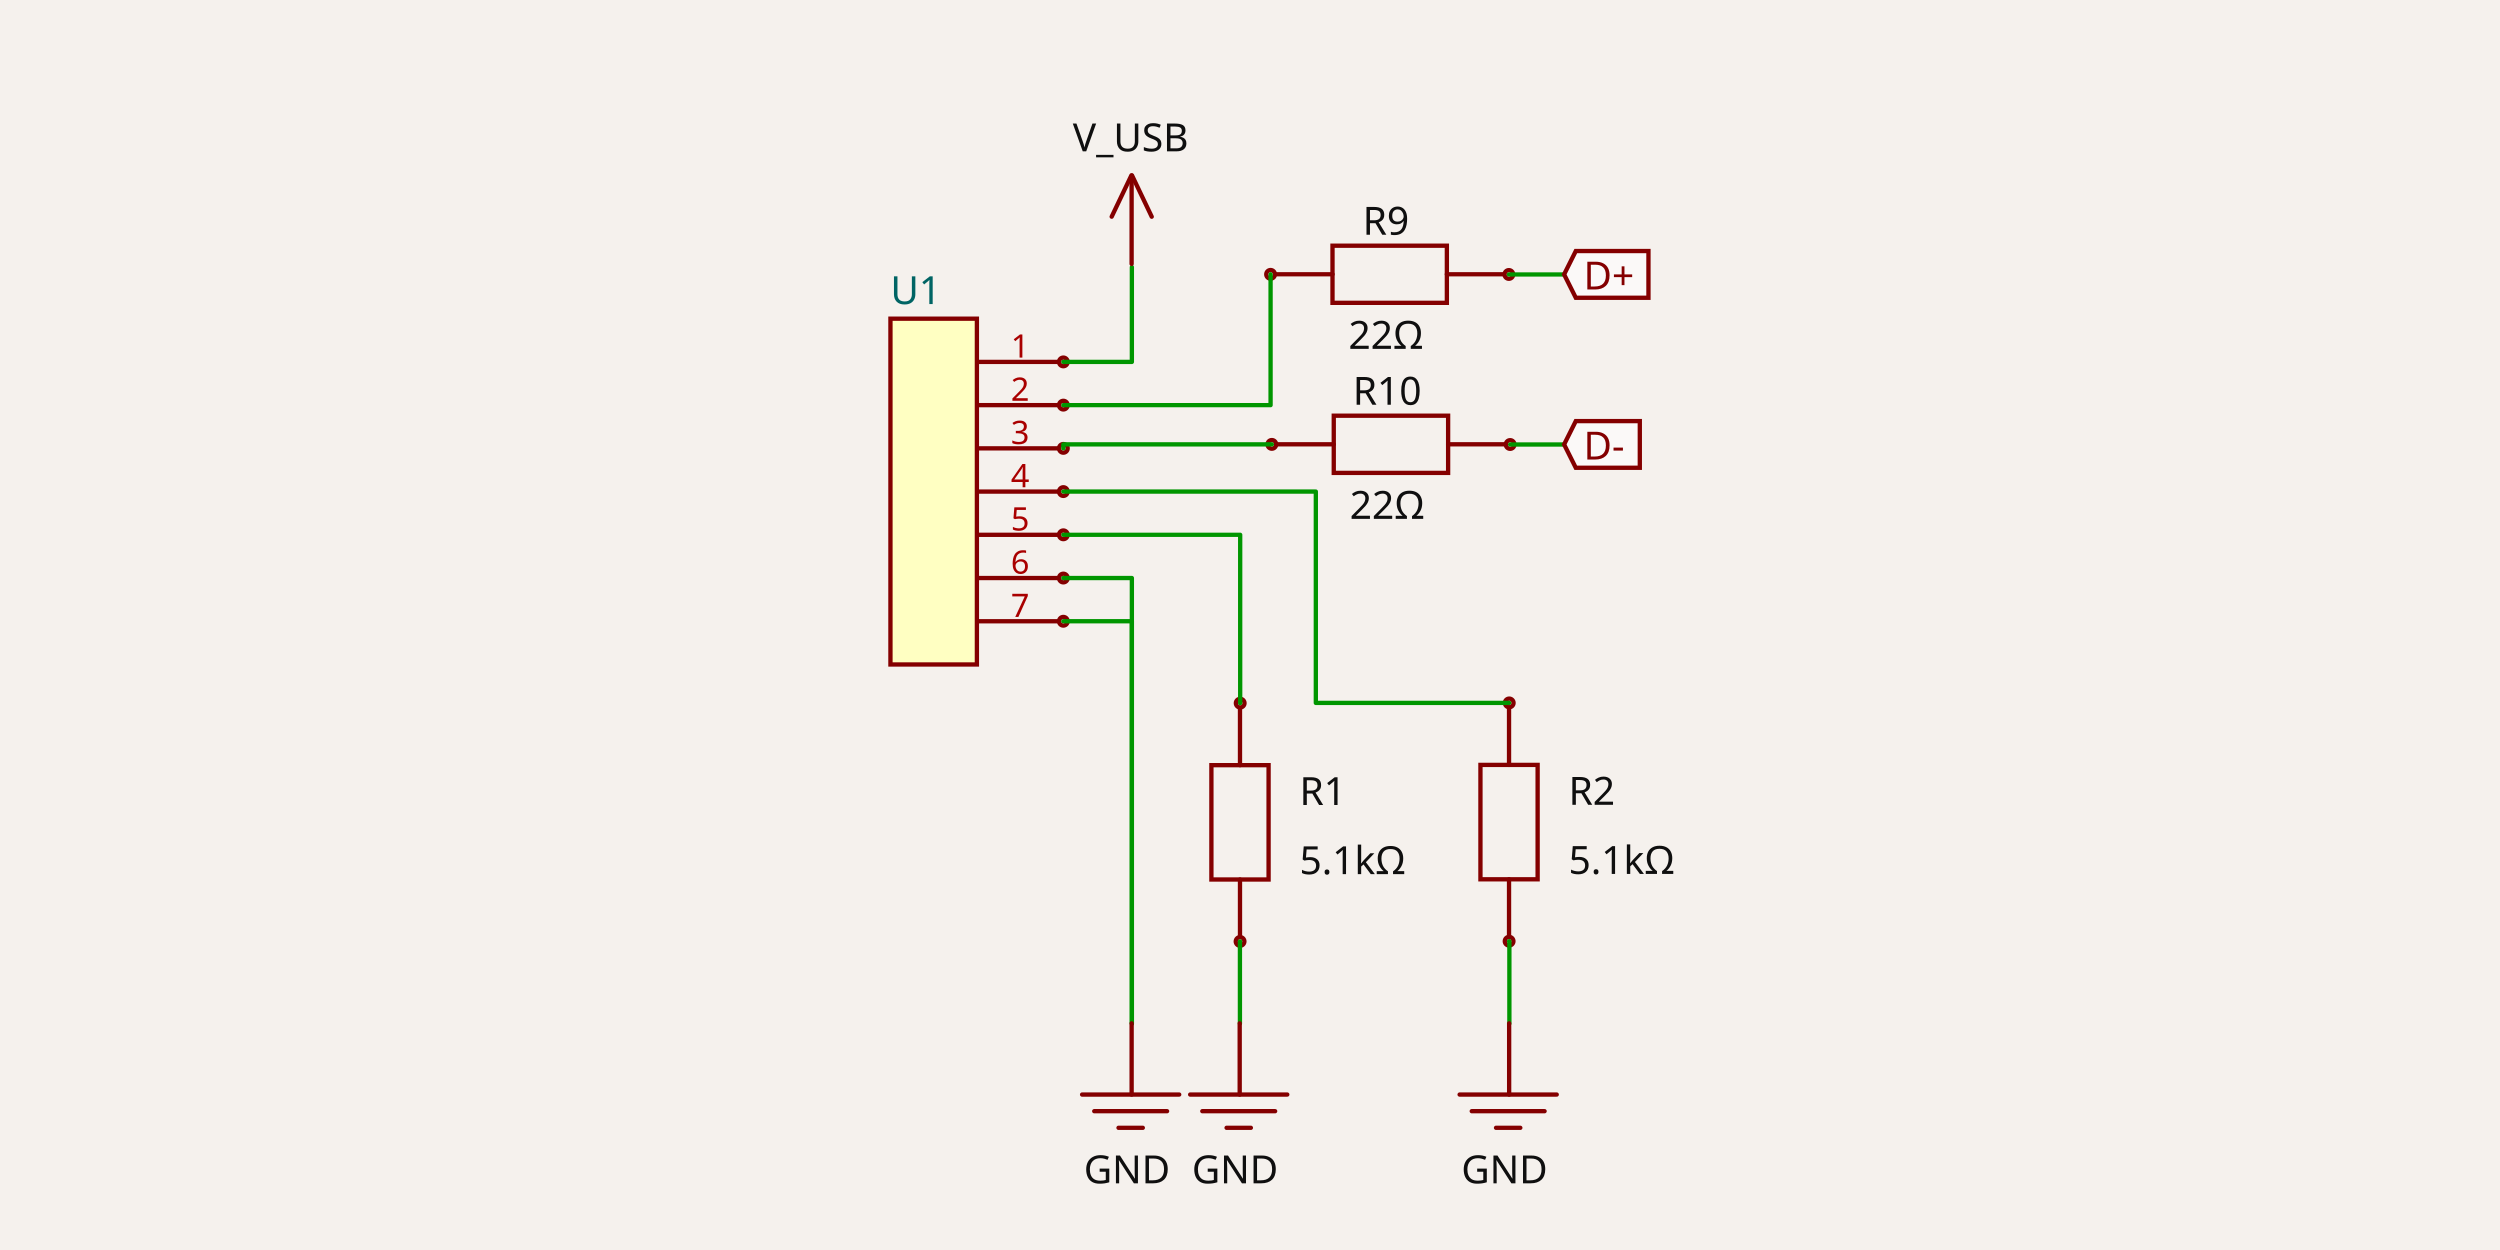
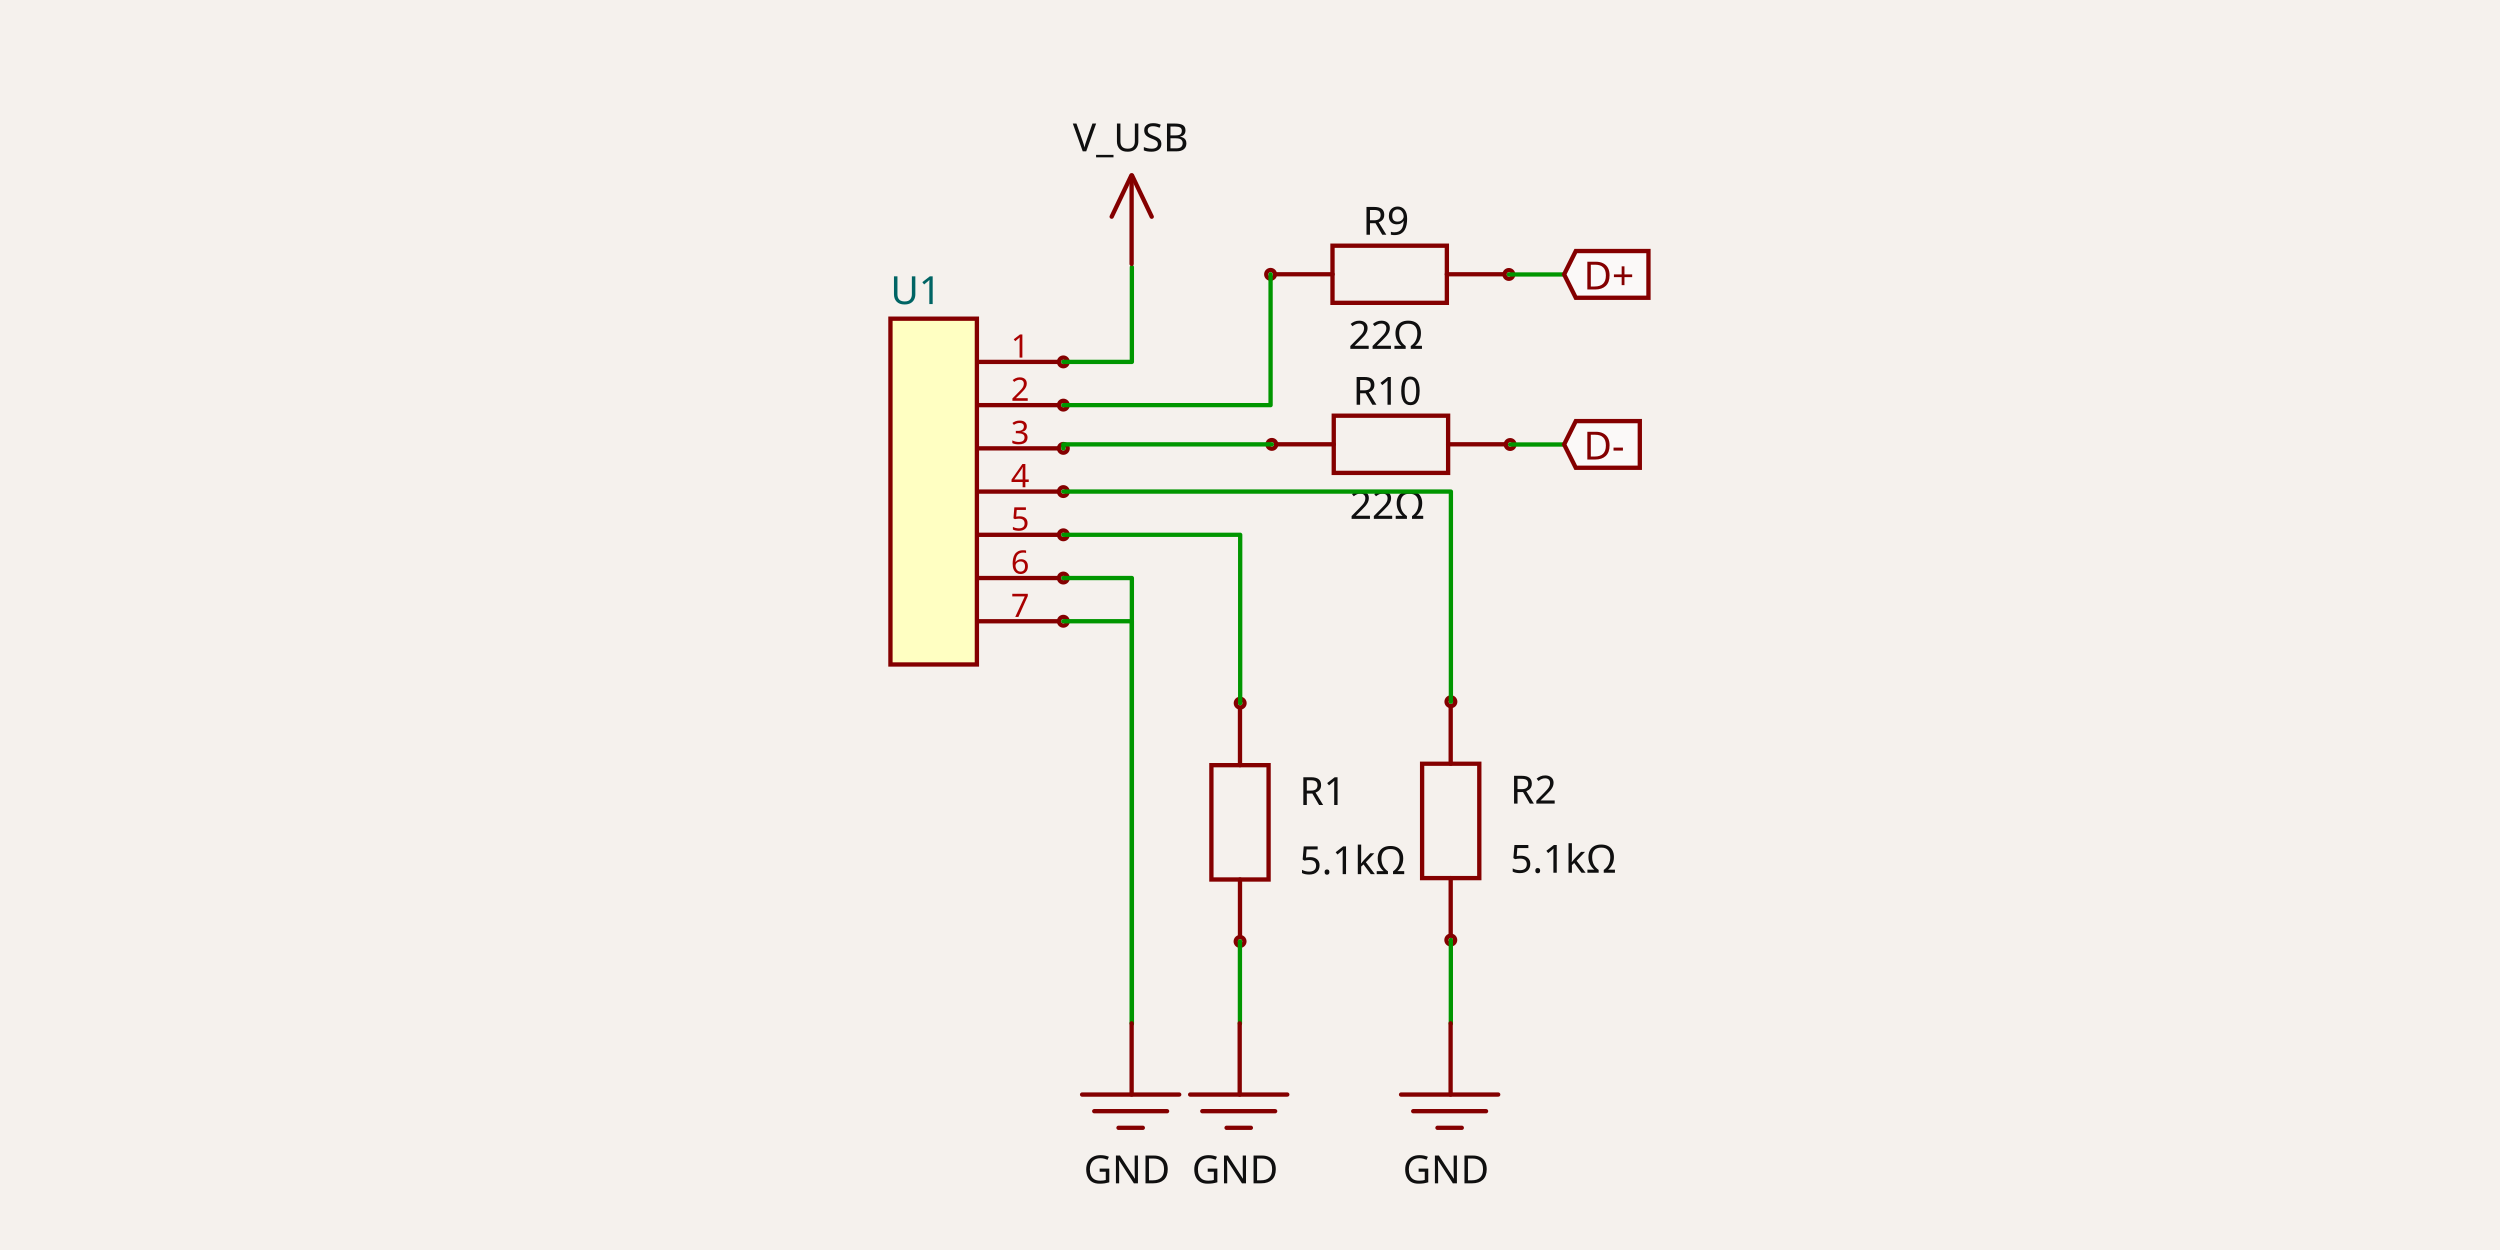
<svg xmlns="http://www.w3.org/2000/svg" width="1200" height="600" style="background-color: rgb(245, 241, 237)" data-real-to-screen-transform="matrix(103.7392226474,0,0,-103.7392226474,439.5550802553,231.9609018396)">
  <style>
              .boundary { fill: rgb(245, 241, 237); }
              .schematic-boundary { fill: none; stroke: #fff; }
              .component { fill: none; stroke: rgb(132, 0, 0); }
              .chip { fill: rgb(255, 255, 194); stroke: rgb(132, 0, 0); }
              .component-pin { fill: none; stroke: rgb(132, 0, 0); }
              .trace:hover {
                filter: invert(1);
              }
              .trace:hover .trace-crossing-outline {
                opacity: 0;
              }
              .trace:hover .trace-junction {
                filter: invert(1);
              }
              .text { font-family: sans-serif; fill: rgb(0, 150, 0); }
              .pin-number { fill: rgb(169, 0, 0); }
              .port-label { fill: rgb(0, 100, 100); }
              .component-name { fill: rgb(0, 100, 100); }
            </style>
  <rect class="boundary" x="0" y="0" width="1200" height="600" />
  <g data-circuit-json-type="schematic_component" data-schematic-component-id="schematic_component_0">
    <rect class="component chip" x="427.414" y="152.968" width="41.496" height="165.983" stroke-width="2.075px" fill="rgb(255, 255, 194)" stroke="rgb(132, 0, 0)" />
    <rect class="component-overlay" x="427.414" y="152.968" width="41.496" height="165.983" fill="transparent" />
    <text x="427.414" y="332.436" fill="#006464" text-anchor="start" dominant-baseline="middle" font-family="sans-serif" font-size="18.673px" transform="rotate(0, 427.4144, 332.4365)" />
    <text x="427.414" y="139.482" fill="#006464" text-anchor="start" dominant-baseline="middle" font-family="sans-serif" font-size="18.673px" transform="rotate(0, 427.4144, 139.4815)">U1</text>
    <line class="component-pin" x1="508.331" y1="173.715" x2="468.91" y2="173.715" stroke-width="2.075px" />
    <circle class="component-pin" cx="510.406" cy="173.715" r="2.075" stroke-width="2.075px" />
    <text class="pin-number" x="489.658" y="171.641" style="font-family: sans-serif;" fill="rgb(169, 0, 0)" text-anchor="middle" dominant-baseline="auto" font-size="15.561px" transform="">1</text>
    <line class="component-pin" x1="508.331" y1="194.463" x2="468.91" y2="194.463" stroke-width="2.075px" />
    <circle class="component-pin" cx="510.406" cy="194.463" r="2.075" stroke-width="2.075px" />
    <text class="pin-number" x="489.658" y="192.389" style="font-family: sans-serif;" fill="rgb(169, 0, 0)" text-anchor="middle" dominant-baseline="auto" font-size="15.561px" transform="">2</text>
    <line class="component-pin" x1="508.331" y1="215.211" x2="468.91" y2="215.211" stroke-width="2.075px" />
    <circle class="component-pin" cx="510.406" cy="215.211" r="2.075" stroke-width="2.075px" />
    <text class="pin-number" x="489.658" y="213.136" style="font-family: sans-serif;" fill="rgb(169, 0, 0)" text-anchor="middle" dominant-baseline="auto" font-size="15.561px" transform="">3</text>
    <line class="component-pin" x1="508.331" y1="235.959" x2="468.91" y2="235.959" stroke-width="2.075px" />
    <circle class="component-pin" cx="510.406" cy="235.959" r="2.075" stroke-width="2.075px" />
    <text class="pin-number" x="489.658" y="233.884" style="font-family: sans-serif;" fill="rgb(169, 0, 0)" text-anchor="middle" dominant-baseline="auto" font-size="15.561px" transform="">4</text>
    <line class="component-pin" x1="508.331" y1="256.707" x2="468.91" y2="256.707" stroke-width="2.075px" />
    <circle class="component-pin" cx="510.406" cy="256.707" r="2.075" stroke-width="2.075px" />
    <text class="pin-number" x="489.658" y="254.632" style="font-family: sans-serif;" fill="rgb(169, 0, 0)" text-anchor="middle" dominant-baseline="auto" font-size="15.561px" transform="">5</text>
    <line class="component-pin" x1="508.331" y1="277.455" x2="468.91" y2="277.455" stroke-width="2.075px" />
    <circle class="component-pin" cx="510.406" cy="277.455" r="2.075" stroke-width="2.075px" />
    <text class="pin-number" x="489.658" y="275.38" style="font-family: sans-serif;" fill="rgb(169, 0, 0)" text-anchor="middle" dominant-baseline="auto" font-size="15.561px" transform="">6</text>
    <line class="component-pin" x1="508.331" y1="298.203" x2="468.91" y2="298.203" stroke-width="2.075px" />
    <circle class="component-pin" cx="510.406" cy="298.203" r="2.075" stroke-width="2.075px" />
    <text class="pin-number" x="489.658" y="296.128" style="font-family: sans-serif;" fill="rgb(169, 0, 0)" text-anchor="middle" dominant-baseline="auto" font-size="15.561px" transform="">7</text>
  </g>
  <g data-circuit-json-type="schematic_component" data-schematic-component-id="schematic_component_1">
    <rect class="component-overlay" x="581.471" y="339.827" width="27.448" height="109.791" fill="transparent" />
    <path d="M 595.195 449.618 L 595.195 422.17" stroke="rgb(132, 0, 0)" fill="none" stroke-width="2.075px" stroke-linecap="round" />
    <path d="M 595.195 367.275 L 595.195 339.827" stroke="rgb(132, 0, 0)" fill="none" stroke-width="2.075px" stroke-linecap="round" />
    <path d="M 581.471 394.723 L 581.471 367.275 L 608.919 367.275 L 608.919 422.171 L 581.471 422.171 L 581.471 394.723" stroke="rgb(132, 0, 0)" fill="none" stroke-width="2.075px" stroke-linecap="round" />
    <text x="623.787" y="379.921" fill="rgb(15, 15, 15)" font-family="sans-serif" text-anchor="start" dominant-baseline="middle" font-size="18.673px">R1</text>
    <text x="623.787" y="413.117" fill="rgb(15, 15, 15)" font-family="sans-serif" text-anchor="start" dominant-baseline="middle" font-size="18.673px">5.1kΩ</text>
    <circle cx="595.232" cy="451.894" r="2.075px" stroke-width="2.075px" fill="none" stroke="rgb(132, 0, 0)" />
    <circle cx="595.288" cy="337.513" r="2.075px" stroke-width="2.075px" fill="none" stroke="rgb(132, 0, 0)" />
  </g>
  <g data-circuit-json-type="schematic_component" data-schematic-component-id="schematic_component_2">
-     <rect class="component-overlay" x="710.611" y="339.715" width="27.448" height="109.791" fill="transparent" />
-     <path d="M 724.335 449.506 L 724.335 422.058" stroke="rgb(132, 0, 0)" fill="none" stroke-width="2.075px" stroke-linecap="round" />
-     <path d="M 724.335 367.163 L 724.335 339.715" stroke="rgb(132, 0, 0)" fill="none" stroke-width="2.075px" stroke-linecap="round" />
-     <path d="M 710.611 394.611 L 710.611 367.163 L 738.059 367.163 L 738.059 422.058 L 710.611 422.058 L 710.611 394.611" stroke="rgb(132, 0, 0)" fill="none" stroke-width="2.075px" stroke-linecap="round" />
-     <text x="752.928" y="379.809" fill="rgb(15, 15, 15)" font-family="sans-serif" text-anchor="start" dominant-baseline="middle" font-size="18.673px">R2</text>
-     <text x="752.928" y="413.005" fill="rgb(15, 15, 15)" font-family="sans-serif" text-anchor="start" dominant-baseline="middle" font-size="18.673px">5.1kΩ</text>
-     <circle cx="724.372" cy="451.782" r="2.075px" stroke-width="2.075px" fill="none" stroke="rgb(132, 0, 0)" />
-     <circle cx="724.429" cy="337.401" r="2.075px" stroke-width="2.075px" fill="none" stroke="rgb(132, 0, 0)" />
+     <rect class="component-overlay" x="682.612" y="339.144" width="27.448" height="109.791" fill="transparent" />
+     <path d="M 696.336 448.934 L 696.336 421.487" stroke="rgb(132, 0, 0)" fill="none" stroke-width="2.075px" stroke-linecap="round" />
+     <path d="M 696.336 366.591 L 696.336 339.144" stroke="rgb(132, 0, 0)" fill="none" stroke-width="2.075px" stroke-linecap="round" />
+     <path d="M 682.612 394.039 L 682.612 366.591 L 710.06 366.591 L 710.06 421.487 L 682.612 421.487 L 682.612 394.039" stroke="rgb(132, 0, 0)" fill="none" stroke-width="2.075px" stroke-linecap="round" />
+     <text x="724.928" y="379.237" fill="rgb(15, 15, 15)" font-family="sans-serif" text-anchor="start" dominant-baseline="middle" font-size="18.673px">R2</text>
+     <text x="724.928" y="412.434" fill="rgb(15, 15, 15)" font-family="sans-serif" text-anchor="start" dominant-baseline="middle" font-size="18.673px">5.1kΩ</text>
+     <circle cx="696.373" cy="451.211" r="2.075px" stroke-width="2.075px" fill="none" stroke="rgb(132, 0, 0)" />
+     <circle cx="696.43" cy="336.83" r="2.075px" stroke-width="2.075px" fill="none" stroke="rgb(132, 0, 0)" />
  </g>
  <g data-circuit-json-type="schematic_component" data-schematic-component-id="schematic_component_3">
    <rect class="component-overlay" x="612.152" y="117.924" width="109.791" height="27.448" fill="transparent" />
    <path d="M 612.152 131.648 L 639.6 131.648" stroke="rgb(132, 0, 0)" fill="none" stroke-width="2.075px" stroke-linecap="round" />
    <path d="M 694.495 131.648 L 721.943 131.648" stroke="rgb(132, 0, 0)" fill="none" stroke-width="2.075px" stroke-linecap="round" />
    <path d="M 667.047 117.924 L 694.495 117.924 L 694.495 145.371 L 639.6 145.371 L 639.6 117.924 L 667.047 117.924" stroke="rgb(132, 0, 0)" fill="none" stroke-width="2.075px" stroke-linecap="round" />
    <text x="665.251" y="112.659" fill="rgb(15, 15, 15)" font-family="sans-serif" text-anchor="middle" dominant-baseline="auto" font-size="18.673px">R9</text>
    <text x="665.251" y="152.952" fill="rgb(15, 15, 15)" font-family="sans-serif" text-anchor="middle" dominant-baseline="hanging" font-size="18.673px">22Ω</text>
    <circle cx="609.876" cy="131.684" r="2.075px" stroke-width="2.075px" fill="none" stroke="rgb(132, 0, 0)" />
    <circle cx="724.257" cy="131.741" r="2.075px" stroke-width="2.075px" fill="none" stroke="rgb(132, 0, 0)" />
  </g>
  <g data-circuit-json-type="schematic_component" data-schematic-component-id="schematic_component_4">
    <rect class="component-overlay" x="612.756" y="199.544" width="109.791" height="27.448" fill="transparent" />
    <path d="M 612.756 213.268 L 640.204 213.268" stroke="rgb(132, 0, 0)" fill="none" stroke-width="2.075px" stroke-linecap="round" />
    <path d="M 695.099 213.268 L 722.547 213.268" stroke="rgb(132, 0, 0)" fill="none" stroke-width="2.075px" stroke-linecap="round" />
    <path d="M 667.651 199.544 L 695.099 199.544 L 695.099 226.992 L 640.204 226.992 L 640.204 199.544 L 667.651 199.544" stroke="rgb(132, 0, 0)" fill="none" stroke-width="2.075px" stroke-linecap="round" />
    <text x="665.855" y="194.28" fill="rgb(15, 15, 15)" font-family="sans-serif" text-anchor="middle" dominant-baseline="auto" font-size="18.673px">R10</text>
    <text x="665.855" y="234.572" fill="rgb(15, 15, 15)" font-family="sans-serif" text-anchor="middle" dominant-baseline="hanging" font-size="18.673px">22Ω</text>
    <circle cx="610.48" cy="213.305" r="2.075px" stroke-width="2.075px" fill="none" stroke="rgb(132, 0, 0)" />
    <circle cx="724.861" cy="213.361" r="2.075px" stroke-width="2.075px" fill="none" stroke="rgb(132, 0, 0)" />
  </g>
  <g class="trace" data-circuit-json-type="schematic_trace" data-schematic-trace-id="schematic_trace_0">
    <path d="M 595.288 337.513 L 595.288 256.707 L 510.406 256.707" class="trace-invisible-hover-outline" stroke="rgb(0, 150, 0)" fill="none" stroke-width="16.598px" stroke-linecap="round" opacity="0" stroke-linejoin="round" />
    <path d="M 595.288 337.513 L 595.288 256.707 L 510.406 256.707" stroke="rgb(0, 150, 0)" fill="none" stroke-width="2.075px" stroke-linecap="round" stroke-linejoin="round" />
  </g>
  <g class="trace" data-circuit-json-type="schematic_trace" data-schematic-trace-id="schematic_trace_1">
-     <path d="M 724.429 337.401 L 631.597 337.401 L 631.597 235.959 L 510.406 235.959" class="trace-invisible-hover-outline" stroke="rgb(0, 150, 0)" fill="none" stroke-width="16.598px" stroke-linecap="round" opacity="0" stroke-linejoin="round" />
-     <path d="M 724.429 337.401 L 631.597 337.401 L 631.597 235.959 L 510.406 235.959" stroke="rgb(0, 150, 0)" fill="none" stroke-width="2.075px" stroke-linecap="round" stroke-linejoin="round" />
+     <path d="M 696.43 336.83 L 696.43 235.959 L 510.406 235.959" class="trace-invisible-hover-outline" stroke="rgb(0, 150, 0)" fill="none" stroke-width="16.598px" stroke-linecap="round" opacity="0" stroke-linejoin="round" />
+     <path d="M 696.43 336.83 L 696.43 235.959 L 510.406 235.959" stroke="rgb(0, 150, 0)" fill="none" stroke-width="2.075px" stroke-linecap="round" stroke-linejoin="round" />
  </g>
  <g class="trace" data-circuit-json-type="schematic_trace" data-schematic-trace-id="schematic_trace_2">
    <path d="M 609.876 131.684 L 609.876 194.463 L 510.406 194.463" class="trace-invisible-hover-outline" stroke="rgb(0, 150, 0)" fill="none" stroke-width="16.598px" stroke-linecap="round" opacity="0" stroke-linejoin="round" />
    <path d="M 609.876 131.684 L 609.876 194.463 L 510.406 194.463" stroke="rgb(0, 150, 0)" fill="none" stroke-width="2.075px" stroke-linecap="round" stroke-linejoin="round" />
  </g>
  <g class="trace" data-circuit-json-type="schematic_trace" data-schematic-trace-id="schematic_trace_3">
    <path d="M 610.48 213.305 L 510.406 213.305 L 510.406 215.211" class="trace-invisible-hover-outline" stroke="rgb(0, 150, 0)" fill="none" stroke-width="16.598px" stroke-linecap="round" opacity="0" stroke-linejoin="round" />
    <path d="M 610.48 213.305 L 510.406 213.305 L 510.406 215.211" stroke="rgb(0, 150, 0)" fill="none" stroke-width="2.075px" stroke-linecap="round" stroke-linejoin="round" />
  </g>
  <g class="trace" data-circuit-json-type="schematic_trace" data-schematic-trace-id="schematic_trace_4">
    <path d="M 510.406 173.715 L 543.294 173.715 L 543.294 128.222" class="trace-invisible-hover-outline" stroke="rgb(0, 150, 0)" fill="none" stroke-width="16.598px" stroke-linecap="round" opacity="0" stroke-linejoin="round" />
    <path d="M 510.406 173.715 L 543.294 173.715 L 543.294 128.222" stroke="rgb(0, 150, 0)" fill="none" stroke-width="2.075px" stroke-linecap="round" stroke-linejoin="round" />
  </g>
  <g class="trace" data-circuit-json-type="schematic_trace" data-schematic-trace-id="schematic_trace_5">
    <path d="M 724.257 131.741 L 750.773 131.741 L 750.773 131.713" class="trace-invisible-hover-outline" stroke="rgb(0, 150, 0)" fill="none" stroke-width="16.598px" stroke-linecap="round" opacity="0" stroke-linejoin="round" />
    <path d="M 724.257 131.741 L 750.773 131.741 L 750.773 131.713" stroke="rgb(0, 150, 0)" fill="none" stroke-width="2.075px" stroke-linecap="round" stroke-linejoin="round" />
  </g>
  <g class="trace" data-circuit-json-type="schematic_trace" data-schematic-trace-id="schematic_trace_6">
    <path d="M 724.861 213.361 L 750.773 213.361 L 750.773 213.333" class="trace-invisible-hover-outline" stroke="rgb(0, 150, 0)" fill="none" stroke-width="16.598px" stroke-linecap="round" opacity="0" stroke-linejoin="round" />
    <path d="M 724.861 213.361 L 750.773 213.361 L 750.773 213.333" stroke="rgb(0, 150, 0)" fill="none" stroke-width="2.075px" stroke-linecap="round" stroke-linejoin="round" />
  </g>
  <g class="trace" data-circuit-json-type="schematic_trace" data-schematic-trace-id="schematic_trace_7">
    <path d="M 510.406 277.455 L 543.294 277.455 L 543.294 491.309" class="trace-invisible-hover-outline" stroke="rgb(0, 150, 0)" fill="none" stroke-width="16.598px" stroke-linecap="round" opacity="0" stroke-linejoin="round" />
    <path d="M 510.406 277.455 L 543.294 277.455 L 543.294 491.309" stroke="rgb(0, 150, 0)" fill="none" stroke-width="2.075px" stroke-linecap="round" stroke-linejoin="round" />
  </g>
  <g class="trace" data-circuit-json-type="schematic_trace" data-schematic-trace-id="schematic_trace_8">
    <path d="M 510.406 298.203 L 543.294 298.203 L 543.294 491.309" class="trace-invisible-hover-outline" stroke="rgb(0, 150, 0)" fill="none" stroke-width="16.598px" stroke-linecap="round" opacity="0" stroke-linejoin="round" />
    <path d="M 510.406 298.203 L 543.294 298.203 L 543.294 491.309" stroke="rgb(0, 150, 0)" fill="none" stroke-width="2.075px" stroke-linecap="round" stroke-linejoin="round" />
  </g>
  <g class="trace" data-circuit-json-type="schematic_trace" data-schematic-trace-id="schematic_trace_9">
    <path d="M 595.232 451.894 L 595.164 451.894 L 595.164 491.309" class="trace-invisible-hover-outline" stroke="rgb(0, 150, 0)" fill="none" stroke-width="16.598px" stroke-linecap="round" opacity="0" stroke-linejoin="round" />
    <path d="M 595.232 451.894 L 595.164 451.894 L 595.164 491.309" stroke="rgb(0, 150, 0)" fill="none" stroke-width="2.075px" stroke-linecap="round" stroke-linejoin="round" />
  </g>
  <g class="trace" data-circuit-json-type="schematic_trace" data-schematic-trace-id="schematic_trace_10">
-     <path d="M 724.372 451.782 L 724.5 451.782 L 724.5 491.309" class="trace-invisible-hover-outline" stroke="rgb(0, 150, 0)" fill="none" stroke-width="16.598px" stroke-linecap="round" opacity="0" stroke-linejoin="round" />
-     <path d="M 724.372 451.782 L 724.5 451.782 L 724.5 491.309" stroke="rgb(0, 150, 0)" fill="none" stroke-width="2.075px" stroke-linecap="round" stroke-linejoin="round" />
+     <path d="M 696.373 451.211 L 696.401 451.211 L 696.401 491.309" class="trace-invisible-hover-outline" stroke="rgb(0, 150, 0)" fill="none" stroke-width="16.598px" stroke-linecap="round" opacity="0" stroke-linejoin="round" />
+     <path d="M 696.373 451.211 L 696.401 451.211 L 696.401 491.309" stroke="rgb(0, 150, 0)" fill="none" stroke-width="2.075px" stroke-linecap="round" stroke-linejoin="round" />
  </g>
  <rect class="component-overlay" x="533.607" y="84.184" width="19.221" height="42.488" fill="transparent" />
  <path d="M 543.065 84.184 L 533.607 104.005" stroke="rgb(132, 0, 0)" fill="none" stroke-width="2.075px" stroke-linecap="round" />
  <path d="M 543.369 84.194 L 552.827 104.015" stroke="rgb(132, 0, 0)" fill="none" stroke-width="2.075px" stroke-linecap="round" />
  <path d="M 543.175 84.707 L 543.175 126.671" stroke="rgb(132, 0, 0)" fill="none" stroke-width="2.075px" stroke-linecap="round" />
  <text x="542.711" y="78.104" fill="rgb(15, 15, 15)" font-family="sans-serif" text-anchor="middle" dominant-baseline="ideographic" font-size="18.673px">V_USB</text>
  <path class="net-label" d="     M 750.773,131.713     L 756.375,120.509     L 791.259,120.509     L 791.259,142.917     L 756.375,142.917     Z   " fill="rgba(255, 255, 255, 0.6)" stroke="rgb(132, 0, 0)" stroke-width="2.075px" />
  <text class="net-label-text" x="760.109" y="131.713" fill="rgb(132, 0, 0)" text-anchor="start" dominant-baseline="central" font-family="sans-serif" font-variant-numeric="tabular-nums" font-size="18.673px" transform="">D+</text>
  <path class="net-label" d="     M 750.773,213.333     L 756.375,202.129     L 787.109,202.129     L 787.109,224.537     L 756.375,224.537     Z   " fill="rgba(255, 255, 255, 0.6)" stroke="rgb(132, 0, 0)" stroke-width="2.075px" />
  <text class="net-label-text" x="760.109" y="213.333" fill="rgb(132, 0, 0)" text-anchor="start" dominant-baseline="central" font-family="sans-serif" font-variant-numeric="tabular-nums" font-size="18.673px" transform="">D-</text>
  <rect class="component-overlay" x="519.409" y="491.197" width="46.612" height="50.151" fill="transparent" />
  <path d="M 543.182 491.197 L 543.182 525.392" stroke="rgb(132, 0, 0)" fill="none" stroke-width="2.075px" stroke-linecap="round" />
  <path d="M 519.409 525.389 L 566.022 525.389" stroke="rgb(132, 0, 0)" fill="none" stroke-width="2.075px" stroke-linecap="round" />
  <path d="M 525.236 533.368 L 560.195 533.368" stroke="rgb(132, 0, 0)" fill="none" stroke-width="2.075px" stroke-linecap="round" />
  <path d="M 536.889 541.347 L 548.542 541.347" stroke="rgb(132, 0, 0)" fill="none" stroke-width="2.075px" stroke-linecap="round" />
  <text x="540.948" y="553.498" fill="rgb(15, 15, 15)" font-family="sans-serif" text-anchor="middle" dominant-baseline="hanging" font-size="18.673px">GND</text>
  <rect class="component-overlay" x="571.279" y="491.197" width="46.612" height="50.151" fill="transparent" />
  <path d="M 595.051 491.197 L 595.051 525.392" stroke="rgb(132, 0, 0)" fill="none" stroke-width="2.075px" stroke-linecap="round" />
  <path d="M 571.279 525.389 L 617.891 525.389" stroke="rgb(132, 0, 0)" fill="none" stroke-width="2.075px" stroke-linecap="round" />
  <path d="M 577.106 533.368 L 612.065 533.368" stroke="rgb(132, 0, 0)" fill="none" stroke-width="2.075px" stroke-linecap="round" />
  <path d="M 588.759 541.347 L 600.412 541.347" stroke="rgb(132, 0, 0)" fill="none" stroke-width="2.075px" stroke-linecap="round" />
  <text x="592.817" y="553.498" fill="rgb(15, 15, 15)" font-family="sans-serif" text-anchor="middle" dominant-baseline="hanging" font-size="18.673px">GND</text>
-   <rect class="component-overlay" x="700.615" y="491.197" width="46.612" height="50.151" fill="transparent" />
-   <path d="M 724.387 491.197 L 724.387 525.392" stroke="rgb(132, 0, 0)" fill="none" stroke-width="2.075px" stroke-linecap="round" />
-   <path d="M 700.615 525.389 L 747.227 525.389" stroke="rgb(132, 0, 0)" fill="none" stroke-width="2.075px" stroke-linecap="round" />
-   <path d="M 706.442 533.368 L 741.401 533.368" stroke="rgb(132, 0, 0)" fill="none" stroke-width="2.075px" stroke-linecap="round" />
-   <path d="M 718.095 541.347 L 729.748 541.347" stroke="rgb(132, 0, 0)" fill="none" stroke-width="2.075px" stroke-linecap="round" />
-   <text x="722.153" y="553.498" fill="rgb(15, 15, 15)" font-family="sans-serif" text-anchor="middle" dominant-baseline="hanging" font-size="18.673px">GND</text>
+   <rect class="component-overlay" x="672.516" y="491.197" width="46.612" height="50.151" fill="transparent" />
+   <path d="M 696.289 491.197 L 696.289 525.392" stroke="rgb(132, 0, 0)" fill="none" stroke-width="2.075px" stroke-linecap="round" />
+   <path d="M 672.516 525.389 L 719.129 525.389" stroke="rgb(132, 0, 0)" fill="none" stroke-width="2.075px" stroke-linecap="round" />
+   <path d="M 678.343 533.368 L 713.302 533.368" stroke="rgb(132, 0, 0)" fill="none" stroke-width="2.075px" stroke-linecap="round" />
+   <path d="M 689.996 541.347 L 701.649 541.347" stroke="rgb(132, 0, 0)" fill="none" stroke-width="2.075px" stroke-linecap="round" />
+   <text x="694.055" y="553.498" fill="rgb(15, 15, 15)" font-family="sans-serif" text-anchor="middle" dominant-baseline="hanging" font-size="18.673px">GND</text>
</svg>
